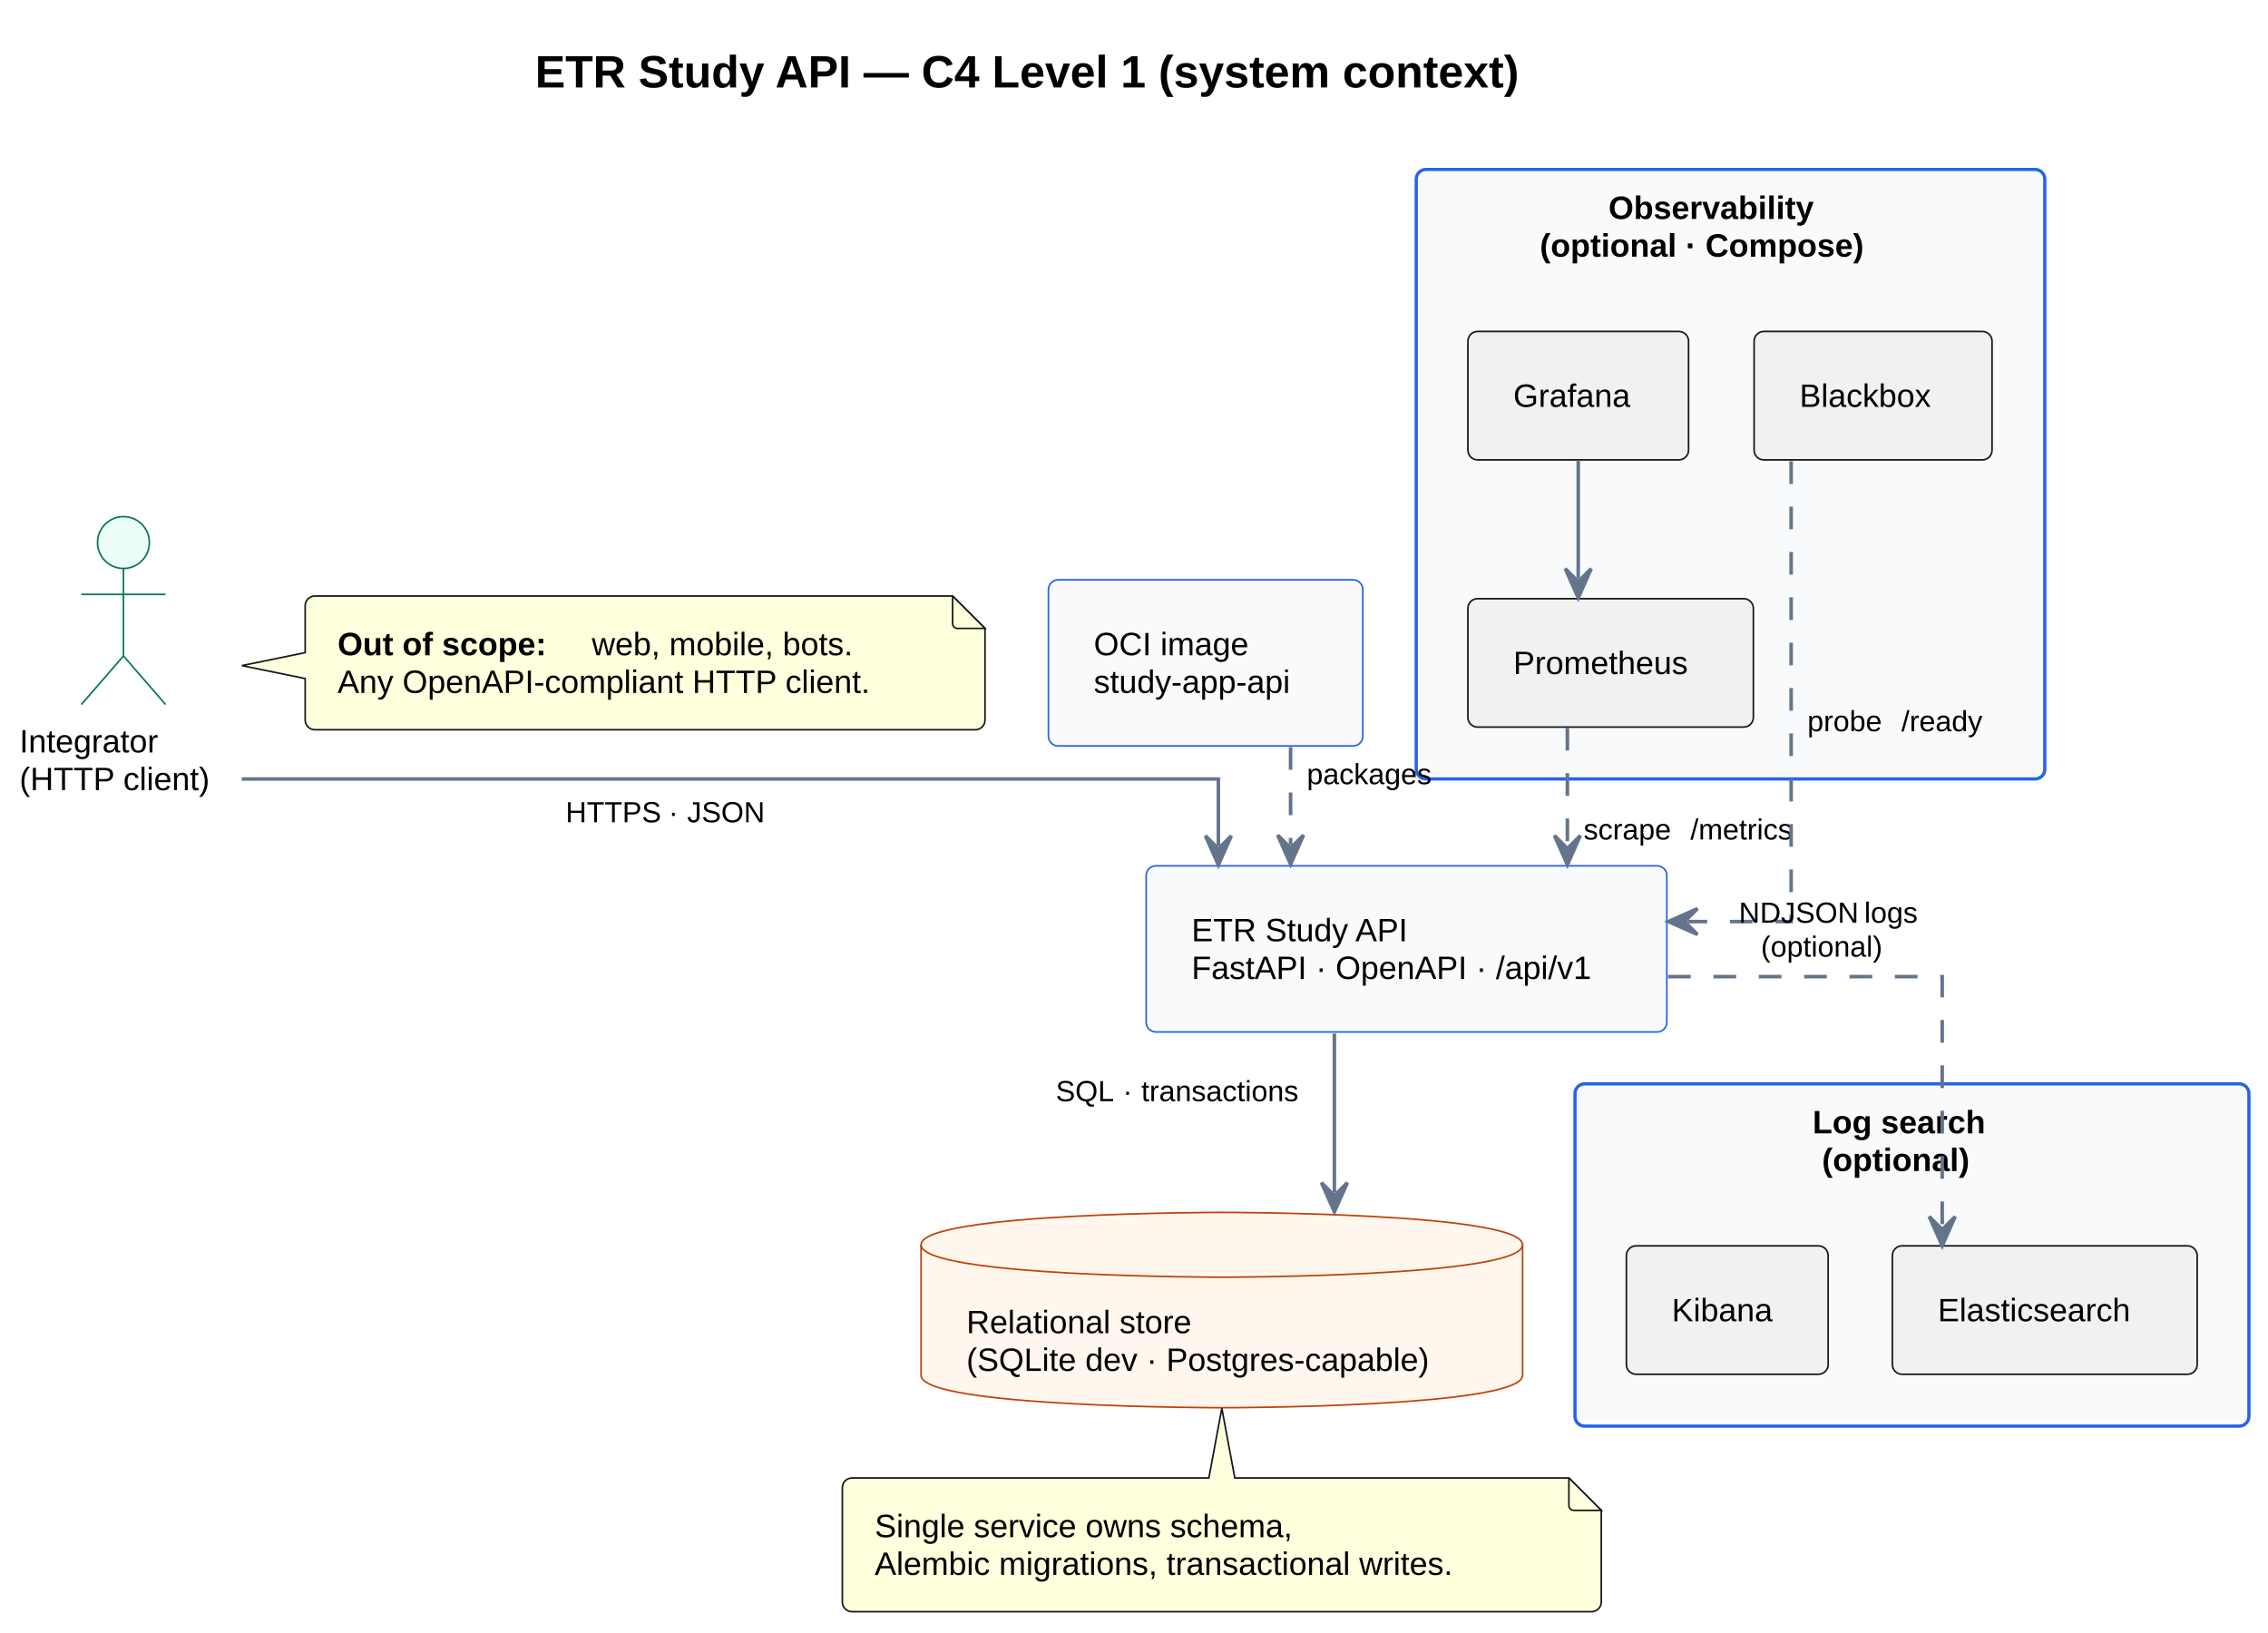
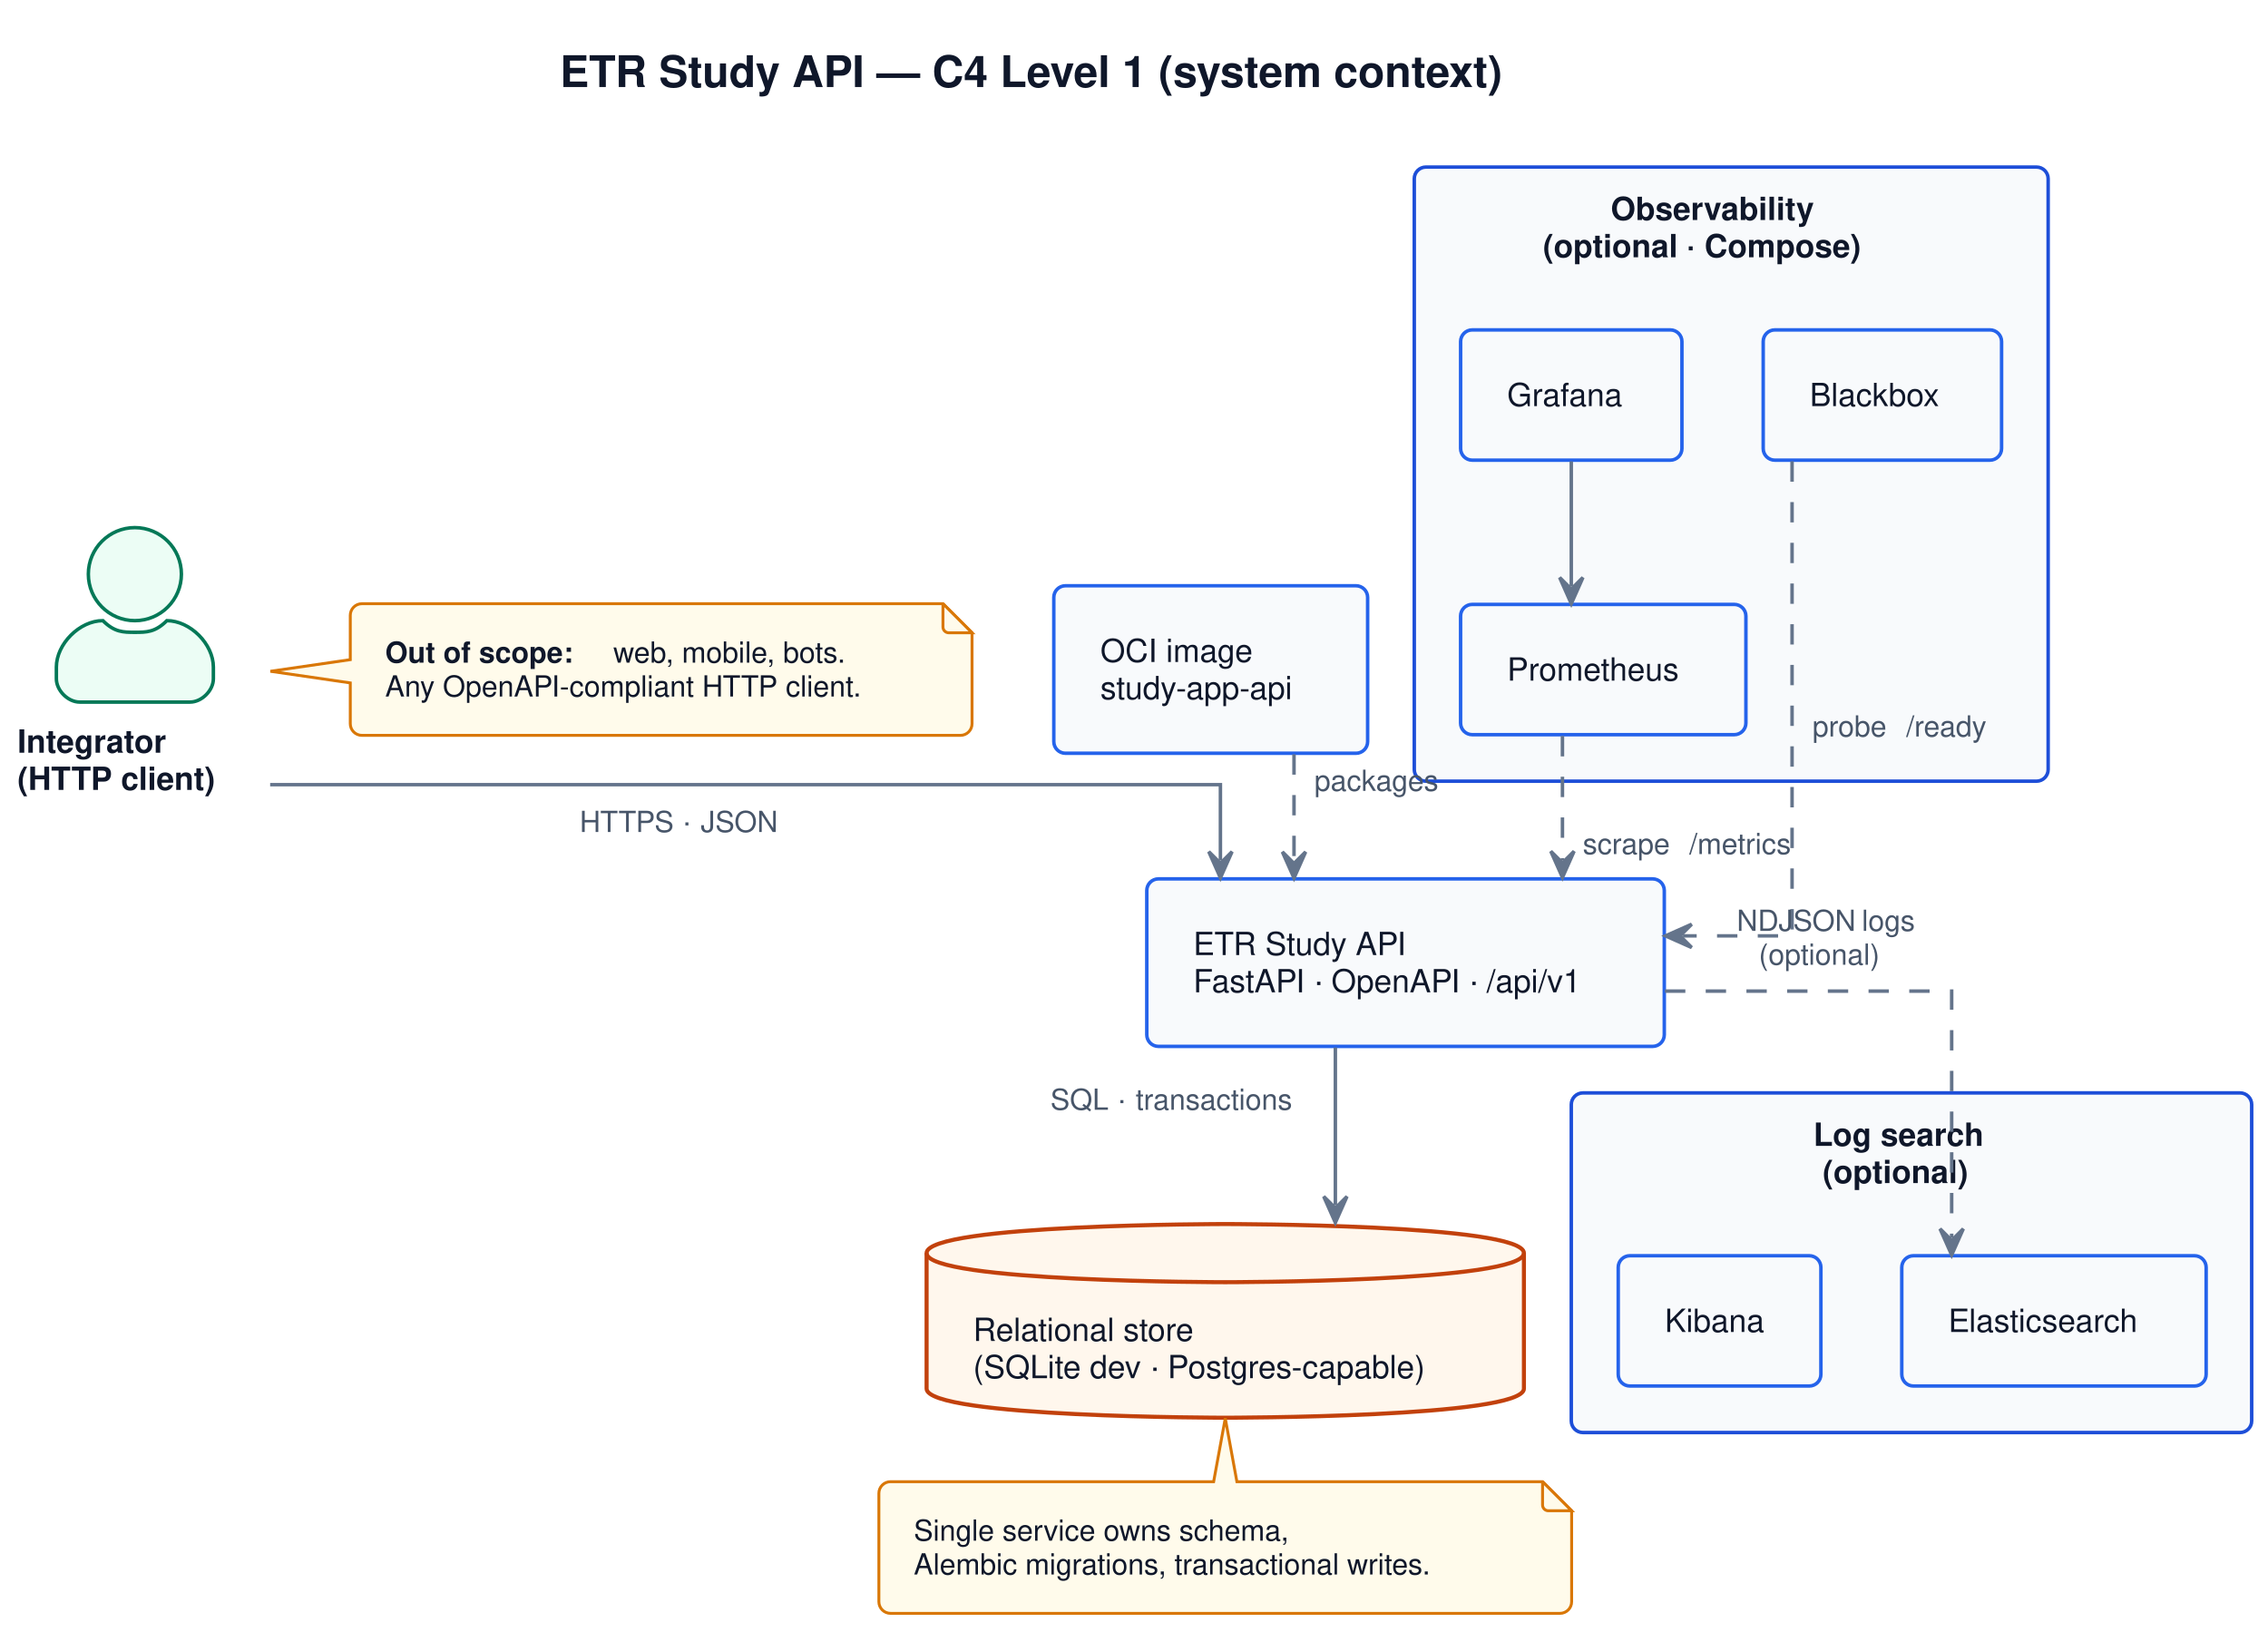
- <svg xmlns="http://www.w3.org/2000/svg" contentStyleType="text/css" data-diagram-type="DESCRIPTION" height="504px" preserveAspectRatio="none" style="width:700px;height:504px;background:#FFFFFF;" version="1.1" viewBox="0 0 700 504" width="700px" zoomAndPan="magnify">
+ <svg xmlns="http://www.w3.org/2000/svg" contentStyleType="text/css" data-diagram-type="DESCRIPTION" height="561px" preserveAspectRatio="none" style="width:780px;height:561px;background:#FFFFFF;" version="1.1" viewBox="0 0 780 561" width="780px" zoomAndPan="magnify">
  <defs />
  <g>
-     <g class="title" data-source-line="44">
-       <text fill="#000000" font-family="'Arial'" font-size="14" font-weight="bold" lengthAdjust="spacing" textLength="355.831" x="165.139" y="26.995">ETR Study API — C4 Level 1 (system context)</text>
+     <g class="title" data-source-line="274">
+       <text fill="#0F172A" font-family="'Helvetica'" font-size="15" font-weight="bold" lengthAdjust="spacing" textLength="381.248" x="192.571" y="29.923">ETR Study API — C4 Level 1 (system context)</text>
    </g>
-     <g class="cluster" data-qualified-name="Obs" data-source-line="60" id="ent0009">
-       <rect fill="#F8FAFC" height="188.11" rx="3" ry="3" style="stroke:#2563EB;stroke-width:1;" width="194" x="437.11" y="52.297" />
-       <text fill="#000000" font-family="'Arial'" font-size="10" font-weight="bold" lengthAdjust="spacing" textLength="75.332" x="496.444" y="67.579">Observability</text>
-       <text fill="#000000" font-family="'Arial'" font-size="10" font-weight="bold" lengthAdjust="spacing" textLength="117.695" x="475.262" y="79.22">(optional · Compose)</text>
+     <g class="cluster" data-qualified-name="Obs" data-source-line="290" id="ent0009">
+       <rect fill="#F8FAFC" height="211.21" rx="4" ry="4" style="stroke:#1D4ED8;stroke-width:1.2;" width="218" x="486.39" y="57.461" />
+       <text fill="#0F172A" font-family="'Helvetica'" font-size="11" font-weight="bold" lengthAdjust="spacing" textLength="82.865" x="553.957" y="75.671">Observability</text>
+       <text fill="#0F172A" font-family="'Helvetica'" font-size="11" font-weight="bold" lengthAdjust="spacing" textLength="129.465" x="530.658" y="88.476">(optional · Compose)</text>
    </g>
-     <g class="cluster" data-qualified-name="LogSearch" data-source-line="66" id="ent0013">
-       <rect fill="#F8FAFC" height="105.64" rx="3" ry="3" style="stroke:#2563EB;stroke-width:1;" width="208" x="486.11" y="334.507" />
-       <text fill="#000000" font-family="'Arial'" font-size="10" font-weight="bold" lengthAdjust="spacing" textLength="61.343" x="559.439" y="349.789">Log search</text>
-       <text fill="#000000" font-family="'Arial'" font-size="10" font-weight="bold" lengthAdjust="spacing" textLength="55.542" x="562.339" y="361.43">(optional)</text>
+     <g class="cluster" data-qualified-name="LogSearch" data-source-line="296" id="ent0013">
+       <rect fill="#F8FAFC" height="116.81" rx="4" ry="4" style="stroke:#1D4ED8;stroke-width:1.2;" width="234" x="540.39" y="375.881" />
+       <text fill="#0F172A" font-family="'Helvetica'" font-size="11" font-weight="bold" lengthAdjust="spacing" textLength="67.477" x="623.652" y="394.091">Log search</text>
+       <text fill="#0F172A" font-family="'Helvetica'" font-size="11" font-weight="bold" lengthAdjust="spacing" textLength="61.096" x="626.842" y="406.896">(optional)</text>
    </g>
-     <g class="entity" data-qualified-name="Obs.Graf" data-source-line="61" id="ent0010">
-       <rect fill="#F1F1F1" height="39.641" rx="3" ry="3" style="stroke:#181818;stroke-width:0.5;" width="68.103" x="453.06" y="102.297" />
-       <text fill="#000000" font-family="'Arial'" font-size="10" lengthAdjust="spacing" textLength="40.102" x="467.06" y="125.579">Grafana</text>
+     <g class="entity" data-qualified-name="Obs.Graf" data-source-line="291" id="ent0010">
+       <rect fill="#F8FAFC" height="44.805" rx="4" ry="4" style="stroke:#2563EB;stroke-width:1.2;" width="76.113" x="502.33" y="113.461" />
+       <text fill="#0F172A" font-family="'Helvetica'" font-size="11" lengthAdjust="spacing" textLength="44.113" x="518.33" y="139.671">Grafana</text>
    </g>
-     <g class="entity" data-qualified-name="Obs.Prom" data-source-line="62" id="ent0011">
-       <rect fill="#F1F1F1" height="39.641" rx="3" ry="3" style="stroke:#181818;stroke-width:0.5;" width="88.112" x="453.05" y="184.767" />
-       <text fill="#000000" font-family="'Arial'" font-size="10" lengthAdjust="spacing" textLength="60.112" x="467.05" y="208.049">Prometheus</text>
+     <g class="entity" data-qualified-name="Obs.Prom" data-source-line="292" id="ent0011">
+       <rect fill="#F8FAFC" height="44.805" rx="4" ry="4" style="stroke:#2563EB;stroke-width:1.2;" width="98.124" x="502.32" y="207.871" />
+       <text fill="#0F172A" font-family="'Helvetica'" font-size="11" lengthAdjust="spacing" textLength="66.124" x="518.32" y="234.081">Prometheus</text>
    </g>
-     <g class="entity" data-qualified-name="Obs.Bbx" data-source-line="63" id="ent0012">
-       <rect fill="#F1F1F1" height="39.641" rx="3" ry="3" style="stroke:#181818;stroke-width:0.5;" width="73.439" x="541.39" y="102.297" />
-       <text fill="#000000" font-family="'Arial'" font-size="10" lengthAdjust="spacing" textLength="45.44" x="555.39" y="125.579">Blackbox</text>
+     <g class="entity" data-qualified-name="Obs.Bbx" data-source-line="293" id="ent0012">
+       <rect fill="#F8FAFC" height="44.805" rx="4" ry="4" style="stroke:#2563EB;stroke-width:1.2;" width="81.983" x="606.39" y="113.461" />
+       <text fill="#0F172A" font-family="'Helvetica'" font-size="11" lengthAdjust="spacing" textLength="49.983" x="622.39" y="139.671">Blackbox</text>
    </g>
-     <g class="entity" data-qualified-name="LogSearch.ES" data-source-line="67" id="ent0014">
-       <rect fill="#F1F1F1" height="39.641" rx="3" ry="3" style="stroke:#181818;stroke-width:0.5;" width="94.069" x="584.07" y="384.507" />
-       <text fill="#000000" font-family="'Arial'" font-size="10" lengthAdjust="spacing" textLength="66.069" x="598.07" y="407.789">Elasticsearch</text>
+     <g class="entity" data-qualified-name="LogSearch.ES" data-source-line="297" id="ent0014">
+       <rect fill="#F8FAFC" height="44.805" rx="4" ry="4" style="stroke:#2563EB;stroke-width:1.2;" width="104.676" x="654.05" y="431.881" />
+       <text fill="#0F172A" font-family="'Helvetica'" font-size="11" lengthAdjust="spacing" textLength="72.676" x="670.05" y="458.091">Elasticsearch</text>
    </g>
-     <g class="entity" data-qualified-name="LogSearch.Kib" data-source-line="68" id="ent0015">
-       <rect fill="#F1F1F1" height="39.641" rx="3" ry="3" style="stroke:#181818;stroke-width:0.5;" width="62.277" x="501.97" y="384.507" />
-       <text fill="#000000" font-family="'Arial'" font-size="10" lengthAdjust="spacing" textLength="34.277" x="515.97" y="407.789">Kibana</text>
+     <g class="entity" data-qualified-name="LogSearch.Kib" data-source-line="298" id="ent0015">
+       <rect fill="#F8FAFC" height="44.805" rx="4" ry="4" style="stroke:#2563EB;stroke-width:1.2;" width="69.705" x="556.53" y="431.881" />
+       <text fill="#0F172A" font-family="'Helvetica'" font-size="11" lengthAdjust="spacing" textLength="37.705" x="572.53" y="458.091">Kibana</text>
    </g>
-     <g class="entity" data-qualified-name="Integrator" data-source-line="48" id="ent0002">
-       <ellipse cx="38.107" cy="167.447" fill="#ECFDF5" rx="8" ry="8" style="stroke:#047857;stroke-width:0.5;" />
-       <path d="M38.107,175.447 L38.107,202.447 M25.107,183.447 L51.107,183.447 M38.107,202.447 L25.107,217.447 M38.107,202.447 L51.107,217.447" fill="none" style="stroke:#047857;stroke-width:0.5;" />
-       <text fill="#000000" font-family="'Arial'" font-size="10" lengthAdjust="spacing" textLength="50.098" x="6" y="232.229">Integrator</text>
-       <text fill="#000000" font-family="'Arial'" font-size="10" lengthAdjust="spacing" textLength="64.214" x="6" y="243.87">(HTTP client)</text>
+     <g class="entity" data-qualified-name="Integrator" data-source-line="278" id="ent0002">
+       <ellipse cx="46.385" cy="197.461" fill="#ECFDF5" rx="16" ry="16" style="stroke:#047857;stroke-width:1.2;" />
+       <path d="M46.385,217.461 C50.385,217.461 53.385,217.461 57.385,213.461 C65.385,213.461 73.385,221.461 73.385,229.461 L73.385,233.461 C73.385,237.461 69.385,241.461 65.385,241.461 L27.385,241.461 C23.385,241.461 19.385,237.461 19.385,233.461 L19.385,229.461 C19.385,221.461 27.385,213.461 35.385,213.461 C39.385,217.461 42.385,217.461 46.385,217.461" fill="#ECFDF5" style="stroke:#047857;stroke-width:1.2;" />
+       <text fill="#0F172A" font-family="'Helvetica'" font-size="11" font-weight="bold" lengthAdjust="spacing" textLength="63.605" x="6" y="258.871">Integrator</text>
+       <text fill="#0F172A" font-family="'Helvetica'" font-size="11" font-weight="bold" lengthAdjust="spacing" textLength="80.77" x="6" y="271.676">(HTTP client)</text>
    </g>
-     <g class="entity" data-qualified-name="GMN3" data-source-line="50" id="ent0004">
-       <path d="M94.19,186.947 L94.19,201.427 L74.64,205.427 L94.19,209.427 L94.19,222.228 A3,3 0 0 0 97.19,225.228 L301.02,225.228 A3,3 0 0 0 304.02,222.228 L304.02,193.947 L294.02,183.947 L97.19,183.947 A3,3 0 0 0 94.19,186.947" fill="#FEFFDD" style="stroke:#181818;stroke-width:0.5;" />
-       <path d="M294.02,183.947 L294.02,192.447 A1.5,1.5 0 0 0 295.52,193.947 L304.02,193.947 L294.02,183.947" fill="#FEFFDD" style="stroke:#181818;stroke-width:0.5;" />
-       <text fill="#000000" font-family="'Arial'" font-size="10" font-weight="bold" lengthAdjust="spacing" textLength="75.273" x="104.19" y="202.229">Out of scope:</text>
-       <text fill="#000000" font-family="'Arial'" font-size="10" lengthAdjust="spacing" textLength="92.085" x="182.642" y="202.229">web, mobile, bots.</text>
-       <text fill="#000000" font-family="'Arial'" font-size="10" lengthAdjust="spacing" textLength="180.83" x="104.19" y="213.87">Any OpenAPI-compliant HTTP client.</text>
+     <g class="entity" data-qualified-name="GMN3" data-source-line="280" id="ent0004">
+       <path d="M120.47,211.631 L120.47,226.871 L93,230.871 L120.47,234.871 L120.47,248.912 A4,4 0 0 0 124.47,252.912 L330.3,252.912 A4,4 0 0 0 334.3,248.912 L334.3,217.631 L324.3,207.631 L124.47,207.631 A4,4 0 0 0 120.47,211.631" fill="#FFFBEB" style="stroke:#D97706;stroke-width:1;" />
+       <path d="M324.3,207.631 L324.3,215.631 A2,2 0 0 0 326.3,217.631 L334.3,217.631 L324.3,207.631" fill="#FFFBEB" style="stroke:#D97706;stroke-width:1;" />
+       <text fill="#0F172A" font-family="'Helvetica'" font-size="10" font-weight="bold" lengthAdjust="spacing" textLength="75.273" x="132.47" y="227.913">Out of scope:</text>
+       <text fill="#0F172A" font-family="'Helvetica'" font-size="10" lengthAdjust="spacing" textLength="92.085" x="210.922" y="227.913">web, mobile, bots.</text>
+       <text fill="#0F172A" font-family="'Helvetica'" font-size="10" lengthAdjust="spacing" textLength="180.83" x="132.47" y="239.554">Any OpenAPI-compliant HTTP client.</text>
    </g>
-     <g class="entity" data-qualified-name="Api" data-source-line="54" id="ent0006">
-       <rect fill="#F8FAFC" height="51.281" rx="3" ry="3" style="stroke:#2563EB;stroke-width:0.5;" width="160.705" x="353.75" y="267.227" />
-       <text fill="#000000" font-family="'Arial'" font-size="10" lengthAdjust="spacing" textLength="70.425" x="367.75" y="290.509">ETR Study API</text>
-       <text fill="#000000" font-family="'Arial'" font-size="10" lengthAdjust="spacing" textLength="132.705" x="367.75" y="302.15">FastAPI · OpenAPI · /api/v1</text>
+     <g class="entity" data-qualified-name="Api" data-source-line="284" id="ent0006">
+       <rect fill="#F8FAFC" height="57.609" rx="4" ry="4" style="stroke:#2563EB;stroke-width:1.2;" width="177.976" x="394.4" y="302.271" />
+       <text fill="#0F172A" font-family="'Helvetica'" font-size="11" lengthAdjust="spacing" textLength="77.467" x="410.4" y="328.481">ETR Study API</text>
+       <text fill="#0F172A" font-family="'Helvetica'" font-size="11" lengthAdjust="spacing" textLength="145.976" x="410.4" y="341.286">FastAPI · OpenAPI · /api/v1</text>
    </g>
-     <g class="entity" data-qualified-name="Db" data-source-line="56" id="ent0007">
-       <path d="M284.27,384.187 C284.27,374.187 377.103,374.187 377.103,374.187 C377.103,374.187 469.936,374.187 469.936,384.187 L469.936,424.468 C469.936,434.468 377.103,434.468 377.103,434.468 C377.103,434.468 284.27,434.468 284.27,424.468 L284.27,384.187" fill="#FFF7ED" style="stroke:#C2410C;stroke-width:0.5;" />
-       <path d="M284.27,384.187 C284.27,394.187 377.103,394.187 377.103,394.187 C377.103,394.187 469.936,394.187 469.936,384.187" fill="none" style="stroke:#C2410C;stroke-width:0.5;" />
-       <text fill="#000000" font-family="'Arial'" font-size="10" lengthAdjust="spacing" textLength="78.76" x="298.27" y="411.469">Relational store</text>
-       <text fill="#000000" font-family="'Arial'" font-size="10" lengthAdjust="spacing" textLength="157.666" x="298.27" y="423.11">(SQLite dev · Postgres-capable)</text>
+     <g class="entity" data-qualified-name="Db" data-source-line="286" id="ent0007">
+       <path d="M318.67,430.981 C318.67,420.981 421.386,420.981 421.386,420.981 C421.386,420.981 524.103,420.981 524.103,430.981 L524.103,477.59 C524.103,487.59 421.386,487.59 421.386,487.59 C421.386,487.59 318.67,487.59 318.67,477.59 L318.67,430.981" fill="#FFF7ED" style="stroke:#C2410C;stroke-width:1.4;" />
+       <path d="M318.67,430.981 C318.67,440.981 421.386,440.981 421.386,440.981 C421.386,440.981 524.103,440.981 524.103,430.981" fill="none" style="stroke:#C2410C;stroke-width:1.4;" />
+       <text fill="#0F172A" font-family="'Helvetica'" font-size="11" lengthAdjust="spacing" textLength="86.636" x="334.67" y="461.191">Relational store</text>
+       <text fill="#0F172A" font-family="'Helvetica'" font-size="11" lengthAdjust="spacing" textLength="173.433" x="334.67" y="473.996">(SQLite dev · Postgres-capable)</text>
    </g>
-     <g class="entity" data-qualified-name="Img" data-source-line="58" id="ent0008">
-       <rect fill="#F8FAFC" height="51.281" rx="3" ry="3" style="stroke:#2563EB;stroke-width:0.5;" width="97.028" x="323.59" y="178.947" />
-       <text fill="#000000" font-family="'Arial'" font-size="10" lengthAdjust="spacing" textLength="52.129" x="337.59" y="202.229">OCI image</text>
-       <text fill="#000000" font-family="'Arial'" font-size="10" lengthAdjust="spacing" textLength="69.028" x="337.59" y="213.87">study-app-api</text>
+     <g class="entity" data-qualified-name="Img" data-source-line="288" id="ent0008">
+       <rect fill="#F8FAFC" height="57.609" rx="4" ry="4" style="stroke:#2563EB;stroke-width:1.2;" width="107.931" x="362.42" y="201.461" />
+       <text fill="#0F172A" font-family="'Helvetica'" font-size="11" lengthAdjust="spacing" textLength="57.342" x="378.42" y="227.671">OCI image</text>
+       <text fill="#0F172A" font-family="'Helvetica'" font-size="11" lengthAdjust="spacing" textLength="75.931" x="378.42" y="240.476">study-app-api</text>
    </g>
-     <g class="entity" data-qualified-name="GMN23" data-source-line="83" id="ent0024">
-       <path d="M259.98,459.147 L259.98,494.428 A3,3 0 0 0 262.98,497.428 L491.229,497.428 A3,3 0 0 0 494.229,494.428 L494.229,466.147 L484.229,456.147 L381.11,456.147 L377.11,434.637 L373.11,456.147 L262.98,456.147 A3,3 0 0 0 259.98,459.147" fill="#FEFFDD" style="stroke:#181818;stroke-width:0.5;" />
-       <path d="M484.229,456.147 L484.229,464.647 A1.5,1.5 0 0 0 485.729,466.147 L494.229,466.147 L484.229,456.147" fill="#FEFFDD" style="stroke:#181818;stroke-width:0.5;" />
-       <text fill="#000000" font-family="'Arial'" font-size="10" lengthAdjust="spacing" textLength="144.19" x="269.98" y="474.429">Single service owns schema,</text>
-       <text fill="#000000" font-family="'Arial'" font-size="10" lengthAdjust="spacing" textLength="205.249" x="269.98" y="486.07">Alembic migrations, transactional writes.</text>
+     <g class="entity" data-qualified-name="GMN23" data-source-line="313" id="ent0024">
+       <path d="M302.26,513.591 L302.26,550.872 A4,4 0 0 0 306.26,554.872 L536.509,554.872 A4,4 0 0 0 540.509,550.872 L540.509,519.591 L530.509,509.591 L425.39,509.591 L421.39,487.791 L417.39,509.591 L306.26,509.591 A4,4 0 0 0 302.26,513.591" fill="#FFFBEB" style="stroke:#D97706;stroke-width:1;" />
+       <path d="M530.509,509.591 L530.509,517.591 A2,2 0 0 0 532.509,519.591 L540.509,519.591 L530.509,509.591" fill="#FFFBEB" style="stroke:#D97706;stroke-width:1;" />
+       <text fill="#0F172A" font-family="'Helvetica'" font-size="10" lengthAdjust="spacing" textLength="144.19" x="314.26" y="529.873">Single service owns schema,</text>
+       <text fill="#0F172A" font-family="'Helvetica'" font-size="10" lengthAdjust="spacing" textLength="205.249" x="314.26" y="541.514">Alembic migrations, transactional writes.</text>
    </g>
-     <g class="link" data-entity-1="ent0002" data-entity-2="ent0006" data-link-type="dependency" data-source-line="71" id="lnk16">
-       <path d="M74.59,240.427 C161.98,240.427 376.04,240.427 376.04,240.427 C376.04,240.427 376.04,247.747 376.04,260.957" fill="none" id="Integrator-to-Api" style="stroke:#64748B;stroke-width:1.1;" />
-       <polygon fill="#64748B" points="376.04,266.957,380.04,257.957,376.04,261.957,372.04,257.957,376.04,266.957" style="stroke:#64748B;stroke-width:1.1;" />
-       <text fill="#000000" font-family="'Arial'" font-size="9" lengthAdjust="spacing" textLength="28.903" x="174.58" y="253.781">HTTPS</text>
-       <text fill="#000000" font-family="'Arial'" font-size="9" lengthAdjust="spacing" textLength="2.861" x="203.483" y="253.781"> </text>
-       <text fill="#000000" font-family="'Arial'" font-size="9" lengthAdjust="spacing" textLength="2.861" x="206.344" y="253.781">·</text>
-       <text fill="#000000" font-family="'Arial'" font-size="9" lengthAdjust="spacing" textLength="2.861" x="209.204" y="253.781"> </text>
-       <text fill="#000000" font-family="'Arial'" font-size="9" lengthAdjust="spacing" textLength="22.184" x="212.065" y="253.781">JSON</text>
+     <g class="link" data-entity-1="ent0002" data-entity-2="ent0006" data-link-type="dependency" data-source-line="301" id="lnk16">
+       <path d="M92.91,269.871 C192.99,269.871 419.72,269.871 419.72,269.871 C419.72,269.871 419.72,280.141 419.72,295.911" fill="none" id="Integrator-to-Api" style="stroke:#64748B;stroke-width:1.2;" />
+       <polygon fill="#64748B" points="419.72,301.911,423.72,292.911,419.72,296.911,415.72,292.911,419.72,301.911" style="stroke:#64748B;stroke-width:1.2;" />
+       <text fill="#475569" font-family="'Helvetica'" font-size="10" lengthAdjust="spacing" textLength="32.114" x="199.33" y="286.153">HTTPS</text>
+       <text fill="#475569" font-family="'Helvetica'" font-size="10" lengthAdjust="spacing" textLength="3.179" x="231.444" y="286.153"> </text>
+       <text fill="#475569" font-family="'Helvetica'" font-size="10" lengthAdjust="spacing" textLength="3.179" x="234.623" y="286.153">·</text>
+       <text fill="#475569" font-family="'Helvetica'" font-size="10" lengthAdjust="spacing" textLength="3.179" x="237.802" y="286.153"> </text>
+       <text fill="#475569" font-family="'Helvetica'" font-size="10" lengthAdjust="spacing" textLength="24.648" x="240.98" y="286.153">JSON</text>
    </g>
-     <g class="link" data-entity-1="ent0006" data-entity-2="ent0007" data-link-type="dependency" data-source-line="72" id="lnk17">
-       <path d="M411.85,318.997 C411.85,335.467 411.85,350.797 411.85,368.017" fill="none" id="Api-to-Db" style="stroke:#64748B;stroke-width:1.1;" />
-       <polygon fill="#64748B" points="411.85,374.017,415.85,365.017,411.85,369.017,407.85,365.017,411.85,374.017" style="stroke:#64748B;stroke-width:1.1;" />
-       <text fill="#000000" font-family="'Arial'" font-size="9" lengthAdjust="spacing" textLength="17.811" x="325.85" y="339.861">SQL</text>
-       <text fill="#000000" font-family="'Arial'" font-size="9" lengthAdjust="spacing" textLength="2.861" x="343.661" y="339.861"> </text>
-       <text fill="#000000" font-family="'Arial'" font-size="9" lengthAdjust="spacing" textLength="2.861" x="346.522" y="339.861">·</text>
-       <text fill="#000000" font-family="'Arial'" font-size="9" lengthAdjust="spacing" textLength="2.861" x="349.383" y="339.861"> </text>
-       <text fill="#000000" font-family="'Arial'" font-size="9" lengthAdjust="spacing" textLength="55.529" x="352.244" y="339.861">transactions</text>
+     <g class="link" data-entity-1="ent0006" data-entity-2="ent0007" data-link-type="dependency" data-source-line="302" id="lnk17">
+       <path d="M459.25,360.281 C459.25,378.351 459.25,395.631 459.25,414.501" fill="none" id="Api-to-Db" style="stroke:#64748B;stroke-width:1.2;" />
+       <polygon fill="#64748B" points="459.25,420.501,463.25,411.501,459.25,415.501,455.25,411.501,459.25,420.501" style="stroke:#64748B;stroke-width:1.2;" />
+       <text fill="#475569" font-family="'Helvetica'" font-size="10" lengthAdjust="spacing" textLength="19.79" x="361.25" y="381.673">SQL</text>
+       <text fill="#475569" font-family="'Helvetica'" font-size="10" lengthAdjust="spacing" textLength="3.179" x="381.04" y="381.673"> </text>
+       <text fill="#475569" font-family="'Helvetica'" font-size="10" lengthAdjust="spacing" textLength="3.179" x="384.219" y="381.673">·</text>
+       <text fill="#475569" font-family="'Helvetica'" font-size="10" lengthAdjust="spacing" textLength="3.179" x="387.397" y="381.673"> </text>
+       <text fill="#475569" font-family="'Helvetica'" font-size="10" lengthAdjust="spacing" textLength="61.699" x="390.576" y="381.673">transactions</text>
    </g>
-     <g class="link" data-entity-1="ent0008" data-entity-2="ent0006" data-link-type="dependency" data-source-line="74" id="lnk18">
-       <path d="M398.33,230.597 C398.33,241.987 398.33,249.327 398.33,260.737" fill="none" id="Img-to-Api" style="stroke:#64748B;stroke-width:1.1;stroke-dasharray:7,7;" />
-       <polygon fill="#64748B" points="398.33,266.737,402.33,257.737,398.33,261.737,394.33,257.737,398.33,266.737" style="stroke:#64748B;stroke-width:1.1;" />
-       <text fill="#000000" font-family="'Arial'" font-size="9" lengthAdjust="spacing" textLength="42.842" x="403.33" y="242.021">packages</text>
+     <g class="link" data-entity-1="ent0008" data-entity-2="ent0006" data-link-type="dependency" data-source-line="304" id="lnk18">
+       <path d="M445.03,259.431 C445.03,272.801 445.03,282.621 445.03,295.981" fill="none" id="Img-to-Api" style="stroke:#64748B;stroke-width:1.2;stroke-dasharray:7,7;" />
+       <polygon fill="#64748B" points="445.03,301.981,449.03,292.981,445.03,296.981,441.03,292.981,445.03,301.981" style="stroke:#64748B;stroke-width:1.2;" />
+       <text fill="#475569" font-family="'Helvetica'" font-size="10" lengthAdjust="spacing" textLength="47.602" x="452.03" y="271.993">packages</text>
    </g>
-     <g class="link" data-entity-1="ent0011" data-entity-2="ent0006" data-link-type="dependency" data-source-line="76" id="lnk19">
-       <path d="M483.76,224.617 C483.76,237.127 483.76,247.377 483.76,260.877" fill="none" id="Prom-to-Api" style="stroke:#64748B;stroke-width:1.1;stroke-dasharray:7,7;" />
-       <polygon fill="#64748B" points="483.76,266.877,487.76,257.877,483.76,261.877,479.76,257.877,483.76,266.877" style="stroke:#64748B;stroke-width:1.1;" />
-       <text fill="#000000" font-family="'Arial'" font-size="9" lengthAdjust="spacing" textLength="30.102" x="488.76" y="259.101">scrape</text>
-       <text fill="#000000" font-family="'Arial'" font-size="9" lengthAdjust="spacing" textLength="2.861" x="518.862" y="259.101"> </text>
-       <text fill="#000000" font-family="'Arial'" font-size="9" lengthAdjust="spacing" textLength="36.703" x="521.723" y="259.101">/metrics</text>
+     <g class="link" data-entity-1="ent0011" data-entity-2="ent0006" data-link-type="dependency" data-source-line="306" id="lnk19">
+       <path d="M537.35,253.141 C537.35,267.551 537.35,280.281 537.35,295.771" fill="none" id="Prom-to-Api" style="stroke:#64748B;stroke-width:1.2;stroke-dasharray:7,7;" />
+       <polygon fill="#64748B" points="537.35,301.771,541.35,292.771,537.35,296.771,533.35,292.771,537.35,301.771" style="stroke:#64748B;stroke-width:1.2;" />
+       <text fill="#475569" font-family="'Helvetica'" font-size="10" lengthAdjust="spacing" textLength="33.447" x="544.35" y="293.743">scrape</text>
+       <text fill="#475569" font-family="'Helvetica'" font-size="10" lengthAdjust="spacing" textLength="3.179" x="577.797" y="293.743"> </text>
+       <text fill="#475569" font-family="'Helvetica'" font-size="10" lengthAdjust="spacing" textLength="40.781" x="580.976" y="293.743">/metrics</text>
    </g>
-     <g class="link" data-entity-1="ent0012" data-entity-2="ent0006" data-link-type="dependency" data-source-line="77" id="lnk20">
-       <path d="M552.82,142.347 C552.82,185.857 552.82,284.427 552.82,284.427 C552.82,284.427 541.95,284.427 520.93,284.427" fill="none" id="Bbx-to-Api" style="stroke:#64748B;stroke-width:1.1;stroke-dasharray:7,7;" />
-       <polygon fill="#64748B" points="514.93,284.427,523.93,288.427,519.93,284.427,523.93,280.427,514.93,284.427" style="stroke:#64748B;stroke-width:1.1;" />
-       <text fill="#000000" font-family="'Arial'" font-size="9" lengthAdjust="spacing" textLength="26.169" x="557.82" y="225.681">probe</text>
-       <text fill="#000000" font-family="'Arial'" font-size="9" lengthAdjust="spacing" textLength="2.861" x="583.989" y="225.681"> </text>
-       <text fill="#000000" font-family="'Arial'" font-size="9" lengthAdjust="spacing" textLength="28.824" x="586.85" y="225.681">/ready</text>
+     <g class="link" data-entity-1="ent0012" data-entity-2="ent0006" data-link-type="dependency" data-source-line="307" id="lnk20">
+       <path d="M616.32,158.671 C616.32,208.341 616.32,321.871 616.32,321.871 C616.32,321.871 602.84,321.871 578.79,321.871" fill="none" id="Bbx-to-Api" style="stroke:#64748B;stroke-width:1.2;stroke-dasharray:7,7;" />
+       <polygon fill="#64748B" points="572.79,321.871,581.79,325.871,577.79,321.871,581.79,317.871,572.79,321.871" style="stroke:#64748B;stroke-width:1.2;" />
+       <text fill="#475569" font-family="'Helvetica'" font-size="10" lengthAdjust="spacing" textLength="29.077" x="623.32" y="253.313">probe</text>
+       <text fill="#475569" font-family="'Helvetica'" font-size="10" lengthAdjust="spacing" textLength="3.179" x="652.397" y="253.313"> </text>
+       <text fill="#475569" font-family="'Helvetica'" font-size="10" lengthAdjust="spacing" textLength="32.026" x="655.576" y="253.313">/ready</text>
    </g>
-     <g class="link" data-entity-1="ent0010" data-entity-2="ent0011" data-link-type="dependency" data-source-line="78" id="lnk21">
-       <path d="M487.11,142.087 C487.11,154.957 487.11,165.627 487.11,178.517" fill="none" id="Graf-to-Prom" style="stroke:#64748B;stroke-width:1.1;" />
-       <polygon fill="#64748B" points="487.11,184.517,491.11,175.517,487.11,179.517,483.11,175.517,487.11,184.517" style="stroke:#64748B;stroke-width:1.1;" />
+     <g class="link" data-entity-1="ent0010" data-entity-2="ent0011" data-link-type="dependency" data-source-line="308" id="lnk21">
+       <path d="M540.39,158.711 C540.39,173.561 540.39,186.821 540.39,201.621" fill="none" id="Graf-to-Prom" style="stroke:#64748B;stroke-width:1.2;" />
+       <polygon fill="#64748B" points="540.39,207.621,544.39,198.621,540.39,202.621,536.39,198.621,540.39,207.621" style="stroke:#64748B;stroke-width:1.2;" />
    </g>
-     <g class="link" data-entity-1="ent0006" data-entity-2="ent0014" data-link-type="dependency" data-source-line="80" id="lnk22">
-       <path d="M514.84,301.427 C556.81,301.427 599.45,301.427 599.45,301.427 C599.45,301.427 599.45,348.587 599.45,378.487" fill="none" id="Api-to-ES" style="stroke:#64748B;stroke-width:1.1;stroke-dasharray:7,7;" />
-       <polygon fill="#64748B" points="599.45,384.487,603.45,375.487,599.45,379.487,595.45,375.487,599.45,384.487" style="stroke:#64748B;stroke-width:1.1;" />
-       <text fill="#000000" font-family="'Arial'" font-size="9" lengthAdjust="spacing" textLength="35.846" x="536.67" y="284.781">NDJSON</text>
-       <text fill="#000000" font-family="'Arial'" font-size="9" lengthAdjust="spacing" textLength="2.861" x="572.516" y="284.781"> </text>
-       <text fill="#000000" font-family="'Arial'" font-size="9" lengthAdjust="spacing" textLength="18.409" x="575.377" y="284.781">logs</text>
-       <text fill="#000000" font-family="'Arial'" font-size="9" lengthAdjust="spacing" textLength="43.497" x="543.479" y="295.257">(optional)</text>
+     <g class="link" data-entity-1="ent0006" data-entity-2="ent0014" data-link-type="dependency" data-source-line="310" id="lnk22">
+       <path d="M572.62,340.871 C621.09,340.871 671.21,340.871 671.21,340.871 C671.21,340.871 671.21,392.511 671.21,425.611" fill="none" id="Api-to-ES" style="stroke:#64748B;stroke-width:1.2;stroke-dasharray:7,7;" />
+       <polygon fill="#64748B" points="671.21,431.611,675.21,422.611,671.21,426.611,667.21,422.611,671.21,431.611" style="stroke:#64748B;stroke-width:1.2;" />
+       <text fill="#475569" font-family="'Helvetica'" font-size="10" lengthAdjust="spacing" textLength="39.829" x="597.29" y="320.153">NDJSON</text>
+       <text fill="#475569" font-family="'Helvetica'" font-size="10" lengthAdjust="spacing" textLength="3.179" x="637.119" y="320.153"> </text>
+       <text fill="#475569" font-family="'Helvetica'" font-size="10" lengthAdjust="spacing" textLength="20.454" x="640.298" y="320.153">logs</text>
+       <text fill="#475569" font-family="'Helvetica'" font-size="10" lengthAdjust="spacing" textLength="48.33" x="604.856" y="331.794">(optional)</text>
    </g>
  </g>
</svg>
